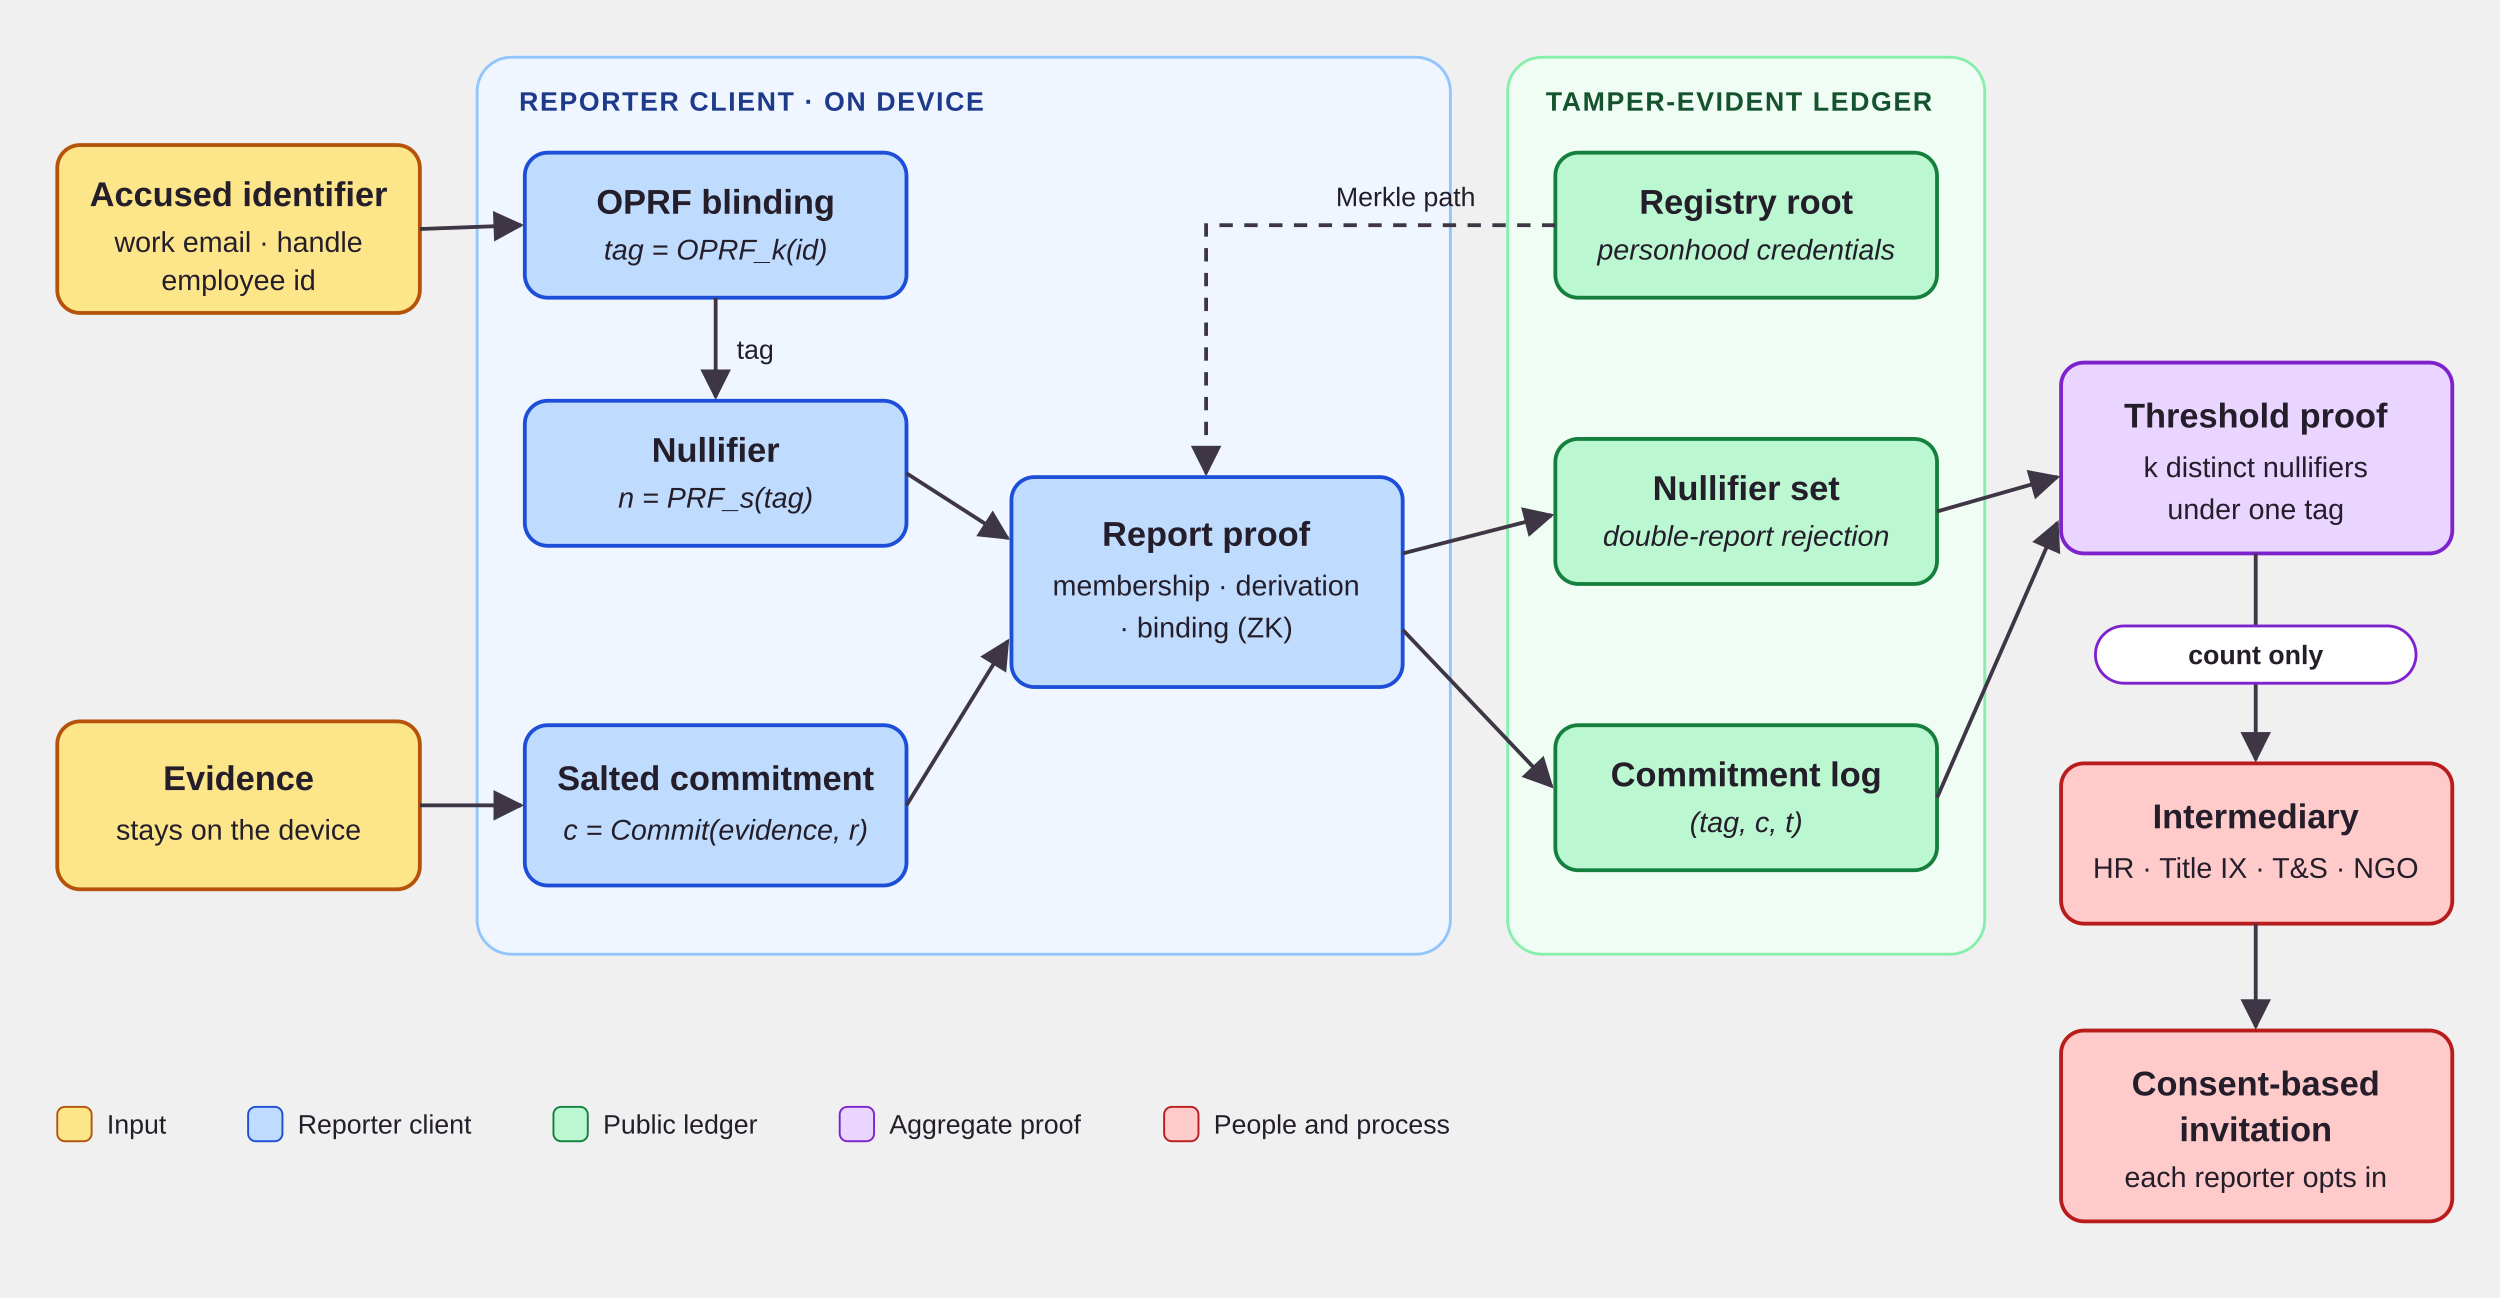
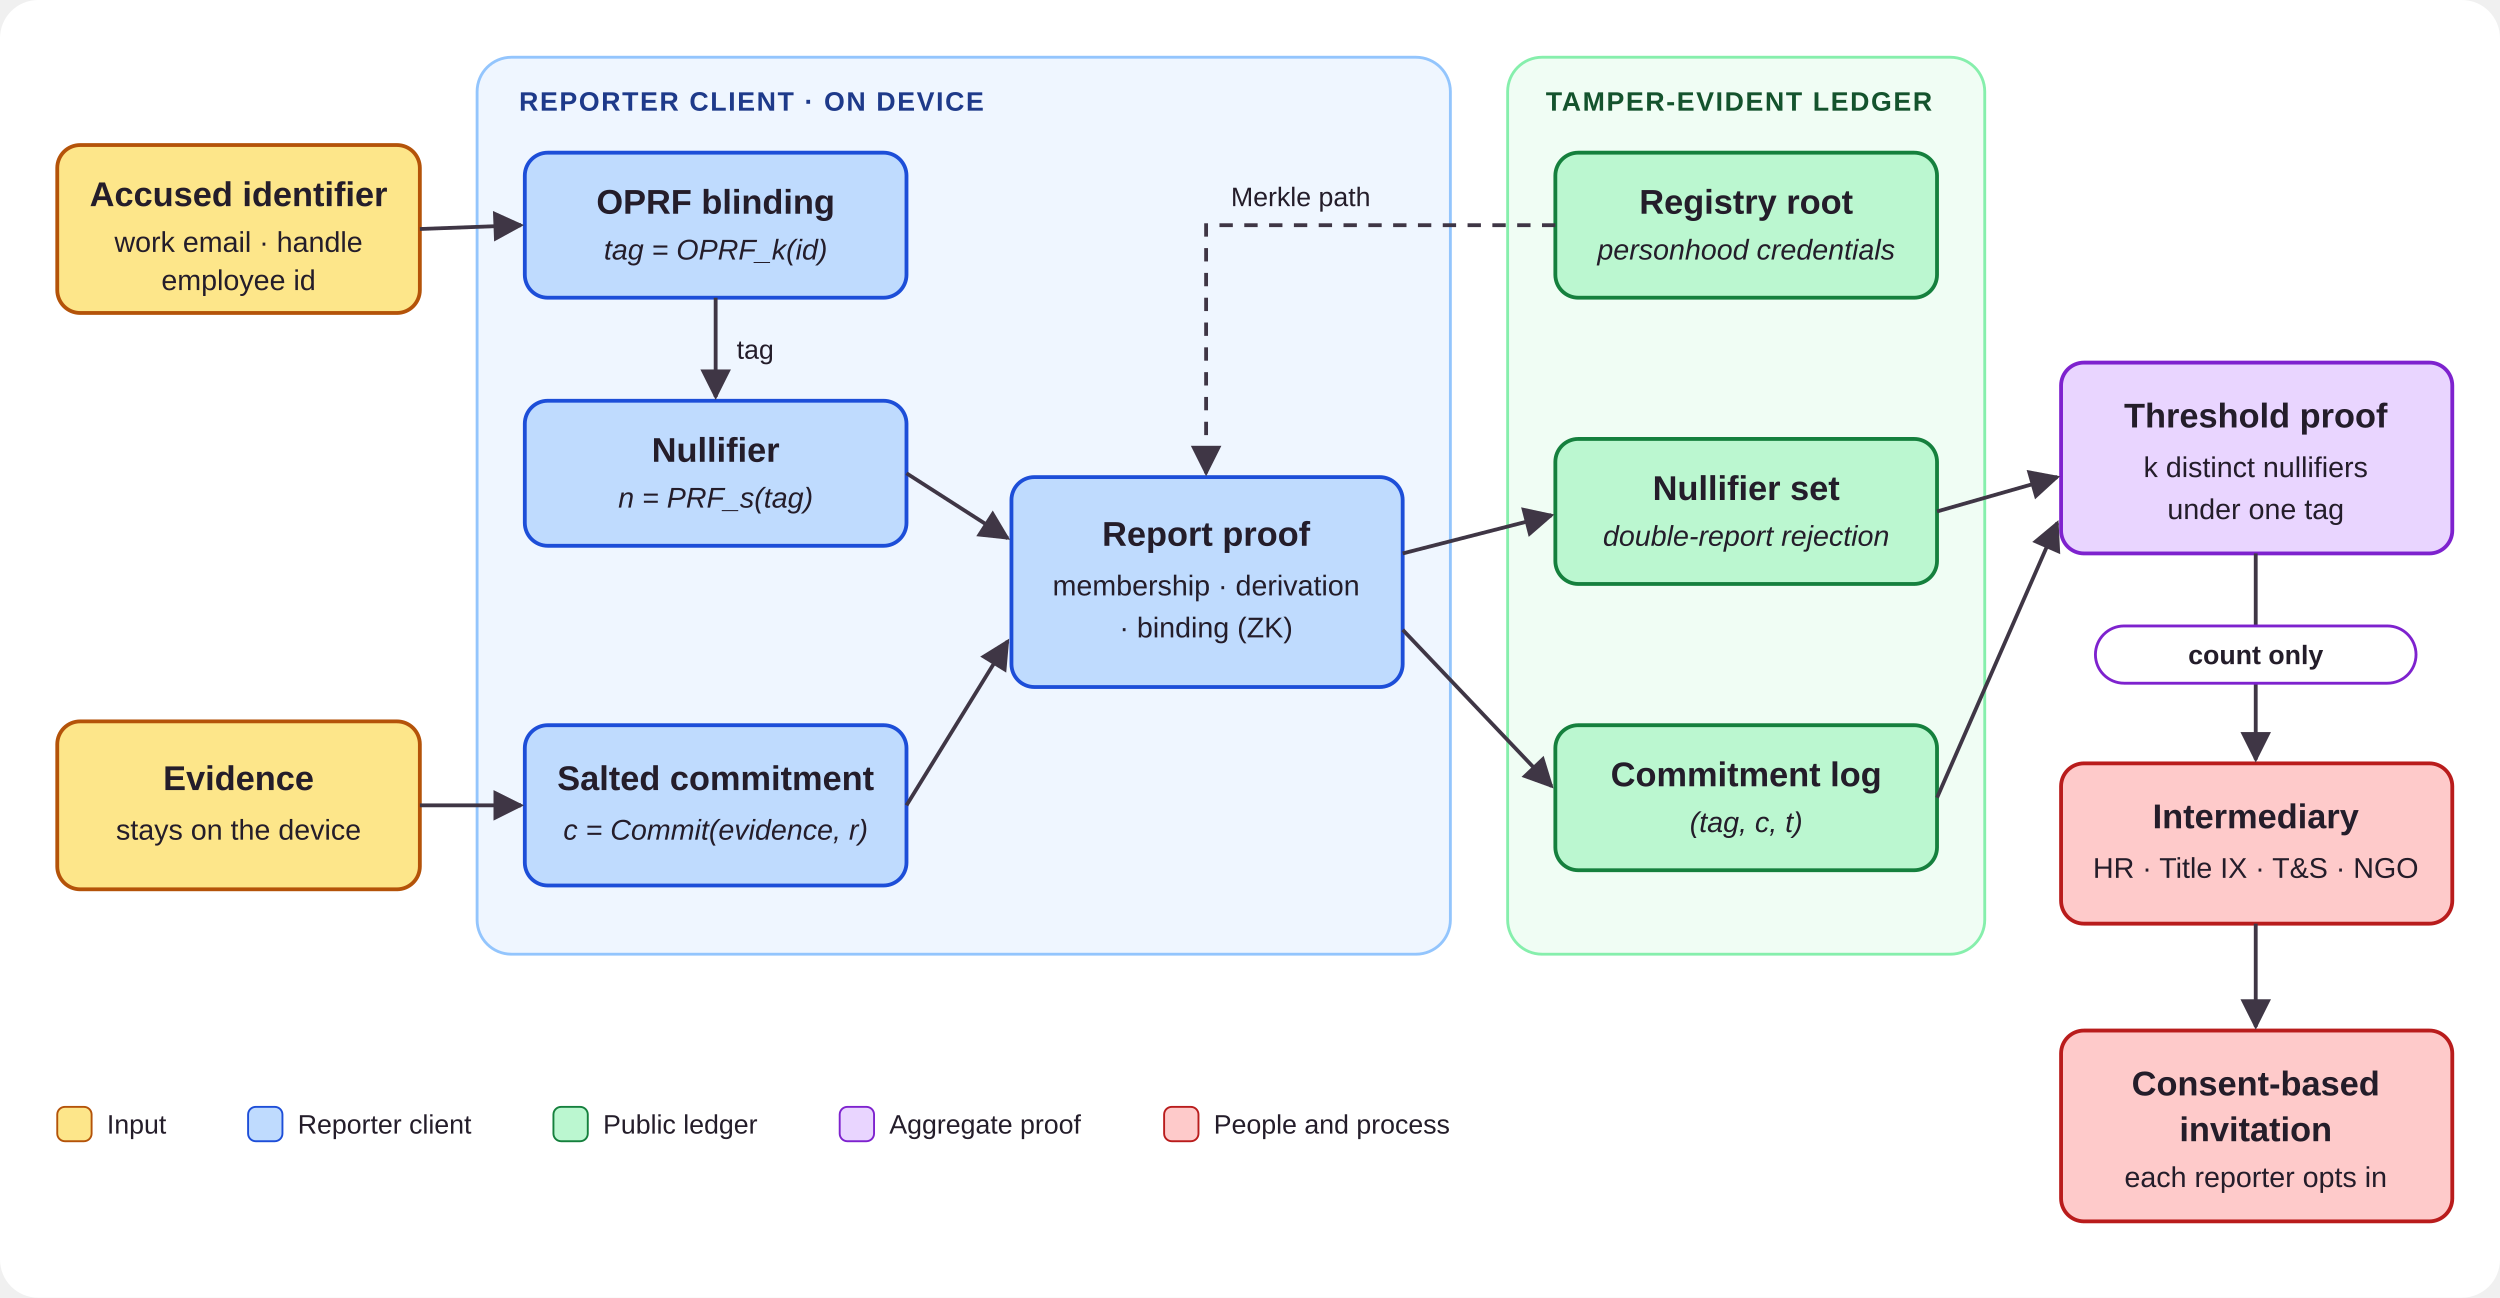
<svg xmlns="http://www.w3.org/2000/svg" viewBox="0 0 1310 680" role="img" aria-labelledby="t d">
  <defs>
    <marker id="a" viewBox="0 0 10 10" refX="9" refY="5" markerWidth="8" markerHeight="8" orient="auto-start-reverse">
      <path d="M0 0 10 5 0 10z" fill="#3f3645" />
    </marker>
  </defs>
  <style>
    text { font-family: "Segoe UI", "Helvetica Neue", Arial, sans-serif; }
    text:not([fill]) { fill: #241d2a; }
    .t { font-size: 18px; font-weight: 700; }
    .s { font-size: 15px; fill: #4b4350; }
    .i { font-size: 15px; font-style: italic; fill: #4b4350; }
    .g { font-size: 14px; font-weight: 700; letter-spacing: .06em; }
    .lbl { font-size: 14px; fill: #3f3645; }
    .e { stroke: #3f3645; stroke-width: 2; fill: none; marker-end: url(#a); }
  </style>
+   <rect x="0" y="0" width="1310" height="680" rx="20" fill="#ffffff" />
  <rect x="250" y="30" width="510" height="470" rx="18" fill="#eff6ff" stroke="#93c5fd" stroke-width="1.5" />
  <text class="g" x="272" y="58" fill="#1e3a8a">REPORTER CLIENT · ON DEVICE</text>
  <rect x="790" y="30" width="250" height="470" rx="18" fill="#f0fdf4" stroke="#86efac" stroke-width="1.5" />
  <text class="g" x="810" y="58" fill="#14532d">TAMPER-EVIDENT LEDGER</text>
  <rect x="30" y="76" width="190" height="88" rx="12" fill="#fde68a" stroke="#b45309" stroke-width="2" />
  <text class="t" x="125" y="108" text-anchor="middle">Accused identifier</text>
  <text class="s" x="125" y="132" text-anchor="middle">work email · handle</text>
  <text class="s" x="125" y="152" text-anchor="middle">employee id</text>
  <rect x="30" y="378" width="190" height="88" rx="12" fill="#fde68a" stroke="#b45309" stroke-width="2" />
  <text class="t" x="125" y="414" text-anchor="middle">Evidence</text>
  <text class="s" x="125" y="440" text-anchor="middle">stays on the device</text>
  <rect x="275" y="80" width="200" height="76" rx="12" fill="#bfdbfe" stroke="#1d4ed8" stroke-width="2" />
  <text class="t" x="375" y="112" text-anchor="middle">OPRF blinding</text>
  <text class="i" x="375" y="136" text-anchor="middle">tag = OPRF_k(id)</text>
  <rect x="275" y="210" width="200" height="76" rx="12" fill="#bfdbfe" stroke="#1d4ed8" stroke-width="2" />
  <text class="t" x="375" y="242" text-anchor="middle">Nullifier</text>
  <text class="i" x="375" y="266" text-anchor="middle">n = PRF_s(tag)</text>
  <rect x="275" y="380" width="200" height="84" rx="12" fill="#bfdbfe" stroke="#1d4ed8" stroke-width="2" />
  <text class="t" x="375" y="414" text-anchor="middle">Salted commitment</text>
  <text class="i" x="375" y="440" text-anchor="middle">c = Commit(evidence, r)</text>
  <rect x="530" y="250" width="205" height="110" rx="12" fill="#bfdbfe" stroke="#1d4ed8" stroke-width="2" />
  <text class="t" x="632" y="286" text-anchor="middle">Report proof</text>
  <text class="s" x="632" y="312" text-anchor="middle">membership · derivation</text>
  <text class="s" x="632" y="334" text-anchor="middle">· binding (ZK)</text>
  <rect x="815" y="80" width="200" height="76" rx="12" fill="#bbf7d0" stroke="#15803d" stroke-width="2" />
  <text class="t" x="915" y="112" text-anchor="middle">Registry root</text>
  <text class="i" x="915" y="136" text-anchor="middle">personhood credentials</text>
  <rect x="815" y="230" width="200" height="76" rx="12" fill="#bbf7d0" stroke="#15803d" stroke-width="2" />
  <text class="t" x="915" y="262" text-anchor="middle">Nullifier set</text>
  <text class="i" x="915" y="286" text-anchor="middle">double-report rejection</text>
  <rect x="815" y="380" width="200" height="76" rx="12" fill="#bbf7d0" stroke="#15803d" stroke-width="2" />
  <text class="t" x="915" y="412" text-anchor="middle">Commitment log</text>
  <text class="i" x="915" y="436" text-anchor="middle">(tag, c, t)</text>
  <rect x="1080" y="190" width="205" height="100" rx="12" fill="#e9d5ff" stroke="#7e22ce" stroke-width="2" />
  <text class="t" x="1182" y="224" text-anchor="middle">Threshold proof</text>
  <text class="s" x="1182" y="250" text-anchor="middle">k distinct nullifiers</text>
  <text class="s" x="1182" y="272" text-anchor="middle">under one tag</text>
  <rect x="1080" y="400" width="205" height="84" rx="12" fill="#fecaca" stroke="#b91c1c" stroke-width="2" />
  <text class="t" x="1182" y="434" text-anchor="middle">Intermediary</text>
  <text class="s" x="1182" y="460" text-anchor="middle">HR · Title IX · T&amp;S · NGO</text>
  <rect x="1080" y="540" width="205" height="100" rx="12" fill="#fecaca" stroke="#b91c1c" stroke-width="2" />
  <text class="t" x="1182" y="574" text-anchor="middle">Consent-based</text>
  <text class="t" x="1182" y="598" text-anchor="middle">invitation</text>
  <text class="s" x="1182" y="622" text-anchor="middle">each reporter opts in</text>
  <path class="e" d="M220 120 L273 118" />
  <path class="e" d="M220 422 L273 422" />
  <path class="e" d="M375 156 L375 208" />
  <text class="lbl" x="386" y="188">tag</text>
  <path class="e" d="M475 248 L528 282" />
  <path class="e" d="M475 422 L528 336" />
  <path class="e" d="M815 118 L632 118 L632 248" stroke-dasharray="7 6" />
-   <text class="lbl" x="700" y="108">Merkle path</text>
+   <text class="lbl" x="645" y="108">Merkle path</text>
  <path class="e" d="M735 290 L813 270" />
  <path class="e" d="M735 330 L813 412" />
  <path class="e" d="M1015 268 L1078 250" />
  <path class="e" d="M1015 418 L1078 274" />
  <path class="e" d="M1182 290 L1182 398" />
  <rect x="1098" y="328" width="168" height="30" rx="15" fill="#fff" stroke="#7e22ce" stroke-width="1.5" />
  <text class="lbl" x="1182" y="348" text-anchor="middle" font-weight="700">count only</text>
  <path class="e" d="M1182 484 L1182 538" />
  <g font-size="14">
    <rect x="30" y="580" width="18" height="18" rx="4" fill="#fde68a" stroke="#b45309" />
    <text x="56" y="594">Input</text>
    <rect x="130" y="580" width="18" height="18" rx="4" fill="#bfdbfe" stroke="#1d4ed8" />
    <text x="156" y="594">Reporter client</text>
    <rect x="290" y="580" width="18" height="18" rx="4" fill="#bbf7d0" stroke="#15803d" />
    <text x="316" y="594">Public ledger</text>
    <rect x="440" y="580" width="18" height="18" rx="4" fill="#e9d5ff" stroke="#7e22ce" />
    <text x="466" y="594">Aggregate proof</text>
    <rect x="610" y="580" width="18" height="18" rx="4" fill="#fecaca" stroke="#b91c1c" />
    <text x="636" y="594">People and process</text>
  </g>
</svg>
